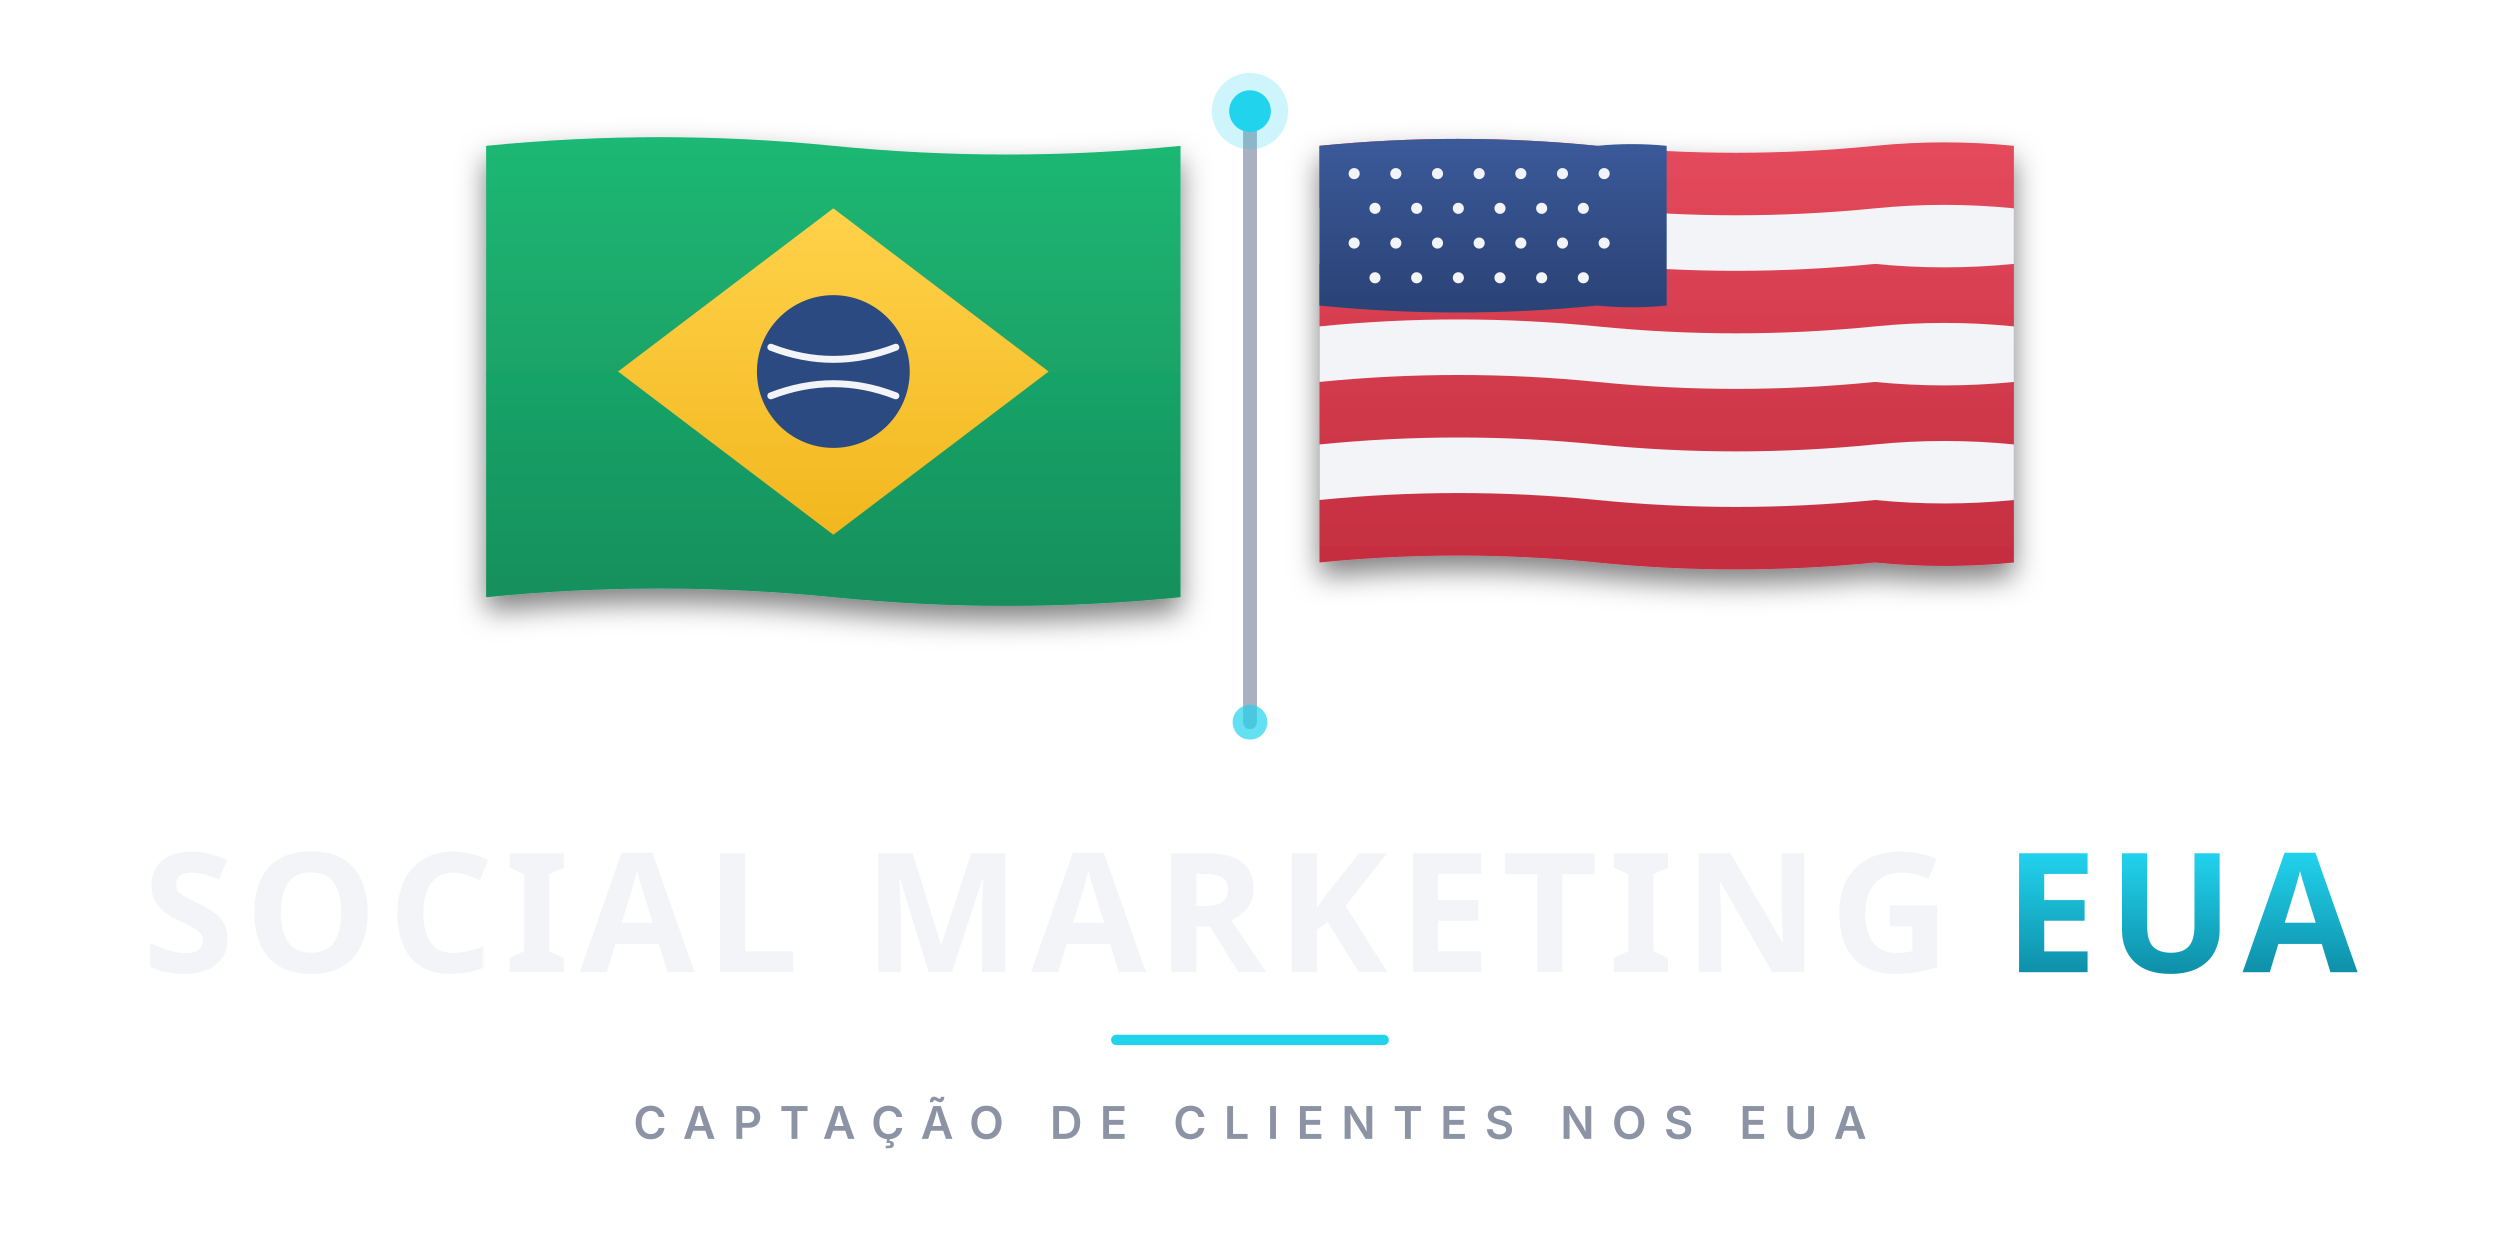
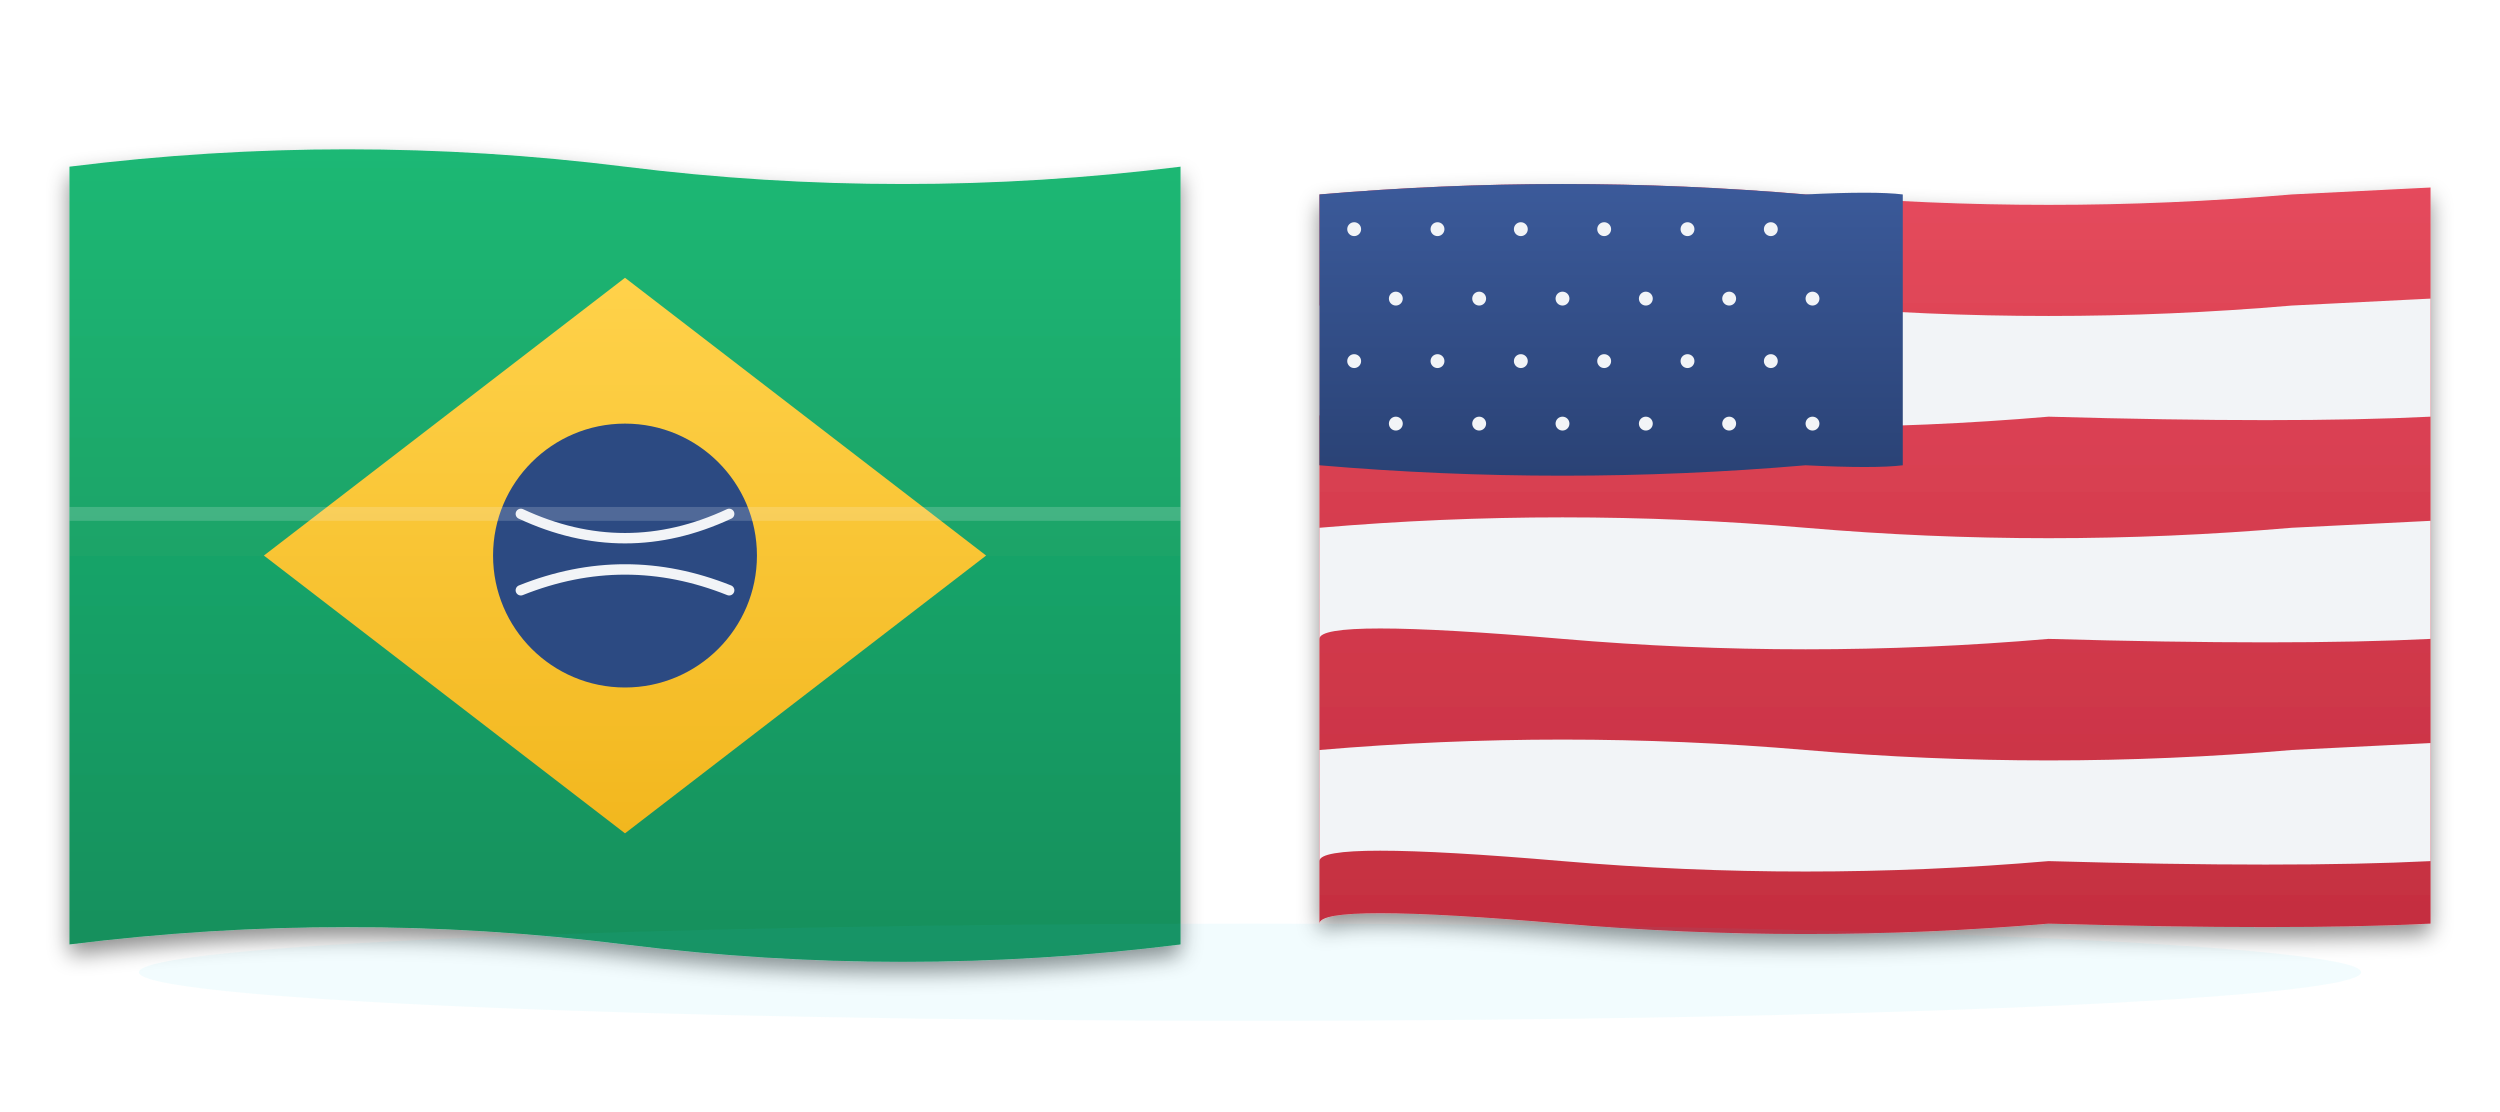
- <svg xmlns="http://www.w3.org/2000/svg" viewBox="0 0 720 360" preserveAspectRatio="xMidYMid meet" role="img" aria-label="Social Marketing EUA">
+ <svg xmlns="http://www.w3.org/2000/svg" viewBox="0 0 720 320" preserveAspectRatio="xMidYMid meet" role="img" aria-label="Social Marketing EUA — bandeiras do Brasil e dos Estados Unidos">
  <defs>
    <linearGradient id="brGrad" x1="0" x2="0" y1="0" y2="1">
      <stop offset="0" stop-color="#1FB874" />
      <stop offset="1" stop-color="#148F5C" />
    </linearGradient>
    <linearGradient id="brYel" x1="0" x2="0" y1="0" y2="1">
      <stop offset="0" stop-color="#FFD24A" />
      <stop offset="1" stop-color="#F2B71E" />
    </linearGradient>
    <linearGradient id="usRed" x1="0" x2="0" y1="0" y2="1">
      <stop offset="0" stop-color="#E54A5C" />
      <stop offset="1" stop-color="#C42E40" />
    </linearGradient>
    <linearGradient id="usNavy" x1="0" x2="0" y1="0" y2="1">
      <stop offset="0" stop-color="#3B5A9A" />
      <stop offset="1" stop-color="#2A4275" />
    </linearGradient>
-     <linearGradient id="cyanText" x1="0" x2="0" y1="0" y2="1">
-       <stop offset="0" stop-color="#22D3EE" />
-       <stop offset="1" stop-color="#0E8FA8" />
-     </linearGradient>
-     <filter id="shadow" x="-20%" y="-20%" width="140%" height="140%">
-       <feGaussianBlur in="SourceAlpha" stdDeviation="4" />
-       <feOffset dx="0" dy="4" result="off" />
+     <filter id="shadow" x="-10%" y="-10%" width="120%" height="120%">
+       <feGaussianBlur in="SourceAlpha" stdDeviation="3" />
+       <feOffset dx="0" dy="3" result="off" />
      <feComponentTransfer>
-         <feFuncA type="linear" slope=".5" />
+         <feFuncA type="linear" slope=".45" />
      </feComponentTransfer>
      <feMerge>
        <feMergeNode />
        <feMergeNode in="SourceGraphic" />
      </feMerge>
    </filter>
  </defs>
-   <g transform="translate(360,30)">
-     <rect x="-2" y="0" width="4" height="180" rx="2" fill="#A9B0BF" />
-     <circle cx="0" cy="2" r="6" fill="#22D3EE" />
-     <circle cx="0" cy="2" r="11" fill="#22D3EE" opacity=".22" />
-     <g transform="translate(-220,12)">
-       <path d="M 0 0 Q 50 -5 100 0 Q 150 5 200 0 L 200 130 Q 150 135 100 130 Q 50 125 0 130 Z" fill="url(#brGrad)" filter="url(#shadow)" />
-       <polygon points="100,18 162,65 100,112 38,65" fill="url(#brYel)" />
-       <circle cx="100" cy="65" r="22" fill="#2C4A82" />
-       <path d="M 82 58 Q 100 65 118 58" stroke="#F2F4F7" stroke-width="2" fill="none" stroke-linecap="round" />
-       <path d="M 82 72 Q 100 65 118 72" stroke="#F2F4F7" stroke-width="2" fill="none" stroke-linecap="round" />
+   <g transform="translate(360,160)">
+     <g transform="translate(-340,-112)">
+       <path d="M 0 0 Q 80 -10 160 0 Q 240 10 320 0 L 320 224 Q 240 234 160 224 Q 80 214 0 224 Z" fill="url(#brGrad)" filter="url(#shadow)" />
+       <polygon points="160,32 264,112 160,192 56,112" fill="url(#brYel)" />
+       <circle cx="160" cy="112" r="38" fill="#2C4A82" />
+       <path d="M 130 100 Q 160 114 190 100" stroke="#F2F4F7" stroke-width="3" fill="none" stroke-linecap="round" />
+       <path d="M 130 122 Q 160 110 190 122" stroke="#F2F4F7" stroke-width="3" fill="none" stroke-linecap="round" />
+       <rect x="0" y="98" width="320" height="4" fill="#F2F4F7" opacity=".18" />
    </g>
-     <g transform="translate(20,12)">
-       <path d="M 0 0 Q 40 -4 80 0 Q 120 4 160 0 Q 180 -2 200 0 L 200 120 Q 180 122 160 120 Q 120 124 80 120 Q 40 116 0 120 Z" fill="url(#usRed)" filter="url(#shadow)" />
-       <path d="M 0 18 Q 40 14 80 18 Q 120 22 160 18 Q 180 16 200 18 L 200 34 Q 180 36 160 34 Q 120 38 80 34 Q 40 30 0 34 Z" fill="#F2F4F7" />
-       <path d="M 0 52 Q 40 48 80 52 Q 120 56 160 52 Q 180 50 200 52 L 200 68 Q 180 70 160 68 Q 120 72 80 68 Q 40 64 0 68 Z" fill="#F2F4F7" />
-       <path d="M 0 86 Q 40 82 80 86 Q 120 90 160 86 Q 180 84 200 86 L 200 102 Q 180 104 160 102 Q 120 106 80 102 Q 40 98 0 102 Z" fill="#F2F4F7" />
-       <path d="M 0 0 Q 40 -4 80 0 Q 90 -1 100 0 L 100 46 Q 90 47 80 46 Q 40 50 0 46 Z" fill="url(#usNavy)" />
+     <g transform="translate(20,-104)">
+       <path d="M 0 0 Q 70 -6 140 0 Q 210 6 280 0 L 320 -2 L 320 210 Q 280 212 210 210 Q 140 216 70 210 Q 0 204 0 210 L 0 0 Z" fill="url(#usRed)" filter="url(#shadow)" />
+       <path d="M 0 32 Q 70 26 140 32 Q 210 38 280 32 L 320 30 L 320 64 Q 280 66 210 64 Q 140 70 70 64 Q 0 58 0 64 Z" fill="#F2F4F7" />
+       <path d="M 0 96 Q 70 90 140 96 Q 210 102 280 96 L 320 94 L 320 128 Q 280 130 210 128 Q 140 134 70 128 Q 0 122 0 128 Z" fill="#F2F4F7" />
+       <path d="M 0 160 Q 70 154 140 160 Q 210 166 280 160 L 320 158 L 320 192 Q 280 194 210 192 Q 140 198 70 192 Q 0 186 0 192 Z" fill="#F2F4F7" />
+       <path d="M 0 0 Q 70 -6 140 0 Q 160 -1 168 0 L 168 78 Q 160 79 140 78 Q 70 84 0 78 Z" fill="url(#usNavy)" />
      <g fill="#F2F4F7">
-         <circle cx="10" cy="8" r="1.6" />
-         <circle cx="22" cy="8" r="1.6" />
-         <circle cx="34" cy="8" r="1.6" />
-         <circle cx="46" cy="8" r="1.6" />
-         <circle cx="58" cy="8" r="1.6" />
-         <circle cx="70" cy="8" r="1.6" />
-         <circle cx="82" cy="8" r="1.6" />
-         <circle cx="16" cy="18" r="1.6" />
-         <circle cx="28" cy="18" r="1.6" />
-         <circle cx="40" cy="18" r="1.6" />
-         <circle cx="52" cy="18" r="1.6" />
-         <circle cx="64" cy="18" r="1.6" />
-         <circle cx="76" cy="18" r="1.6" />
-         <circle cx="10" cy="28" r="1.6" />
-         <circle cx="22" cy="28" r="1.6" />
-         <circle cx="34" cy="28" r="1.6" />
-         <circle cx="46" cy="28" r="1.6" />
-         <circle cx="58" cy="28" r="1.6" />
-         <circle cx="70" cy="28" r="1.6" />
-         <circle cx="82" cy="28" r="1.6" />
-         <circle cx="16" cy="38" r="1.6" />
-         <circle cx="28" cy="38" r="1.6" />
-         <circle cx="40" cy="38" r="1.6" />
-         <circle cx="52" cy="38" r="1.6" />
-         <circle cx="64" cy="38" r="1.6" />
-         <circle cx="76" cy="38" r="1.6" />
+         <circle cx="10" cy="10" r="2" />
+         <circle cx="34" cy="10" r="2" />
+         <circle cx="58" cy="10" r="2" />
+         <circle cx="82" cy="10" r="2" />
+         <circle cx="106" cy="10" r="2" />
+         <circle cx="130" cy="10" r="2" />
+         <circle cx="22" cy="30" r="2" />
+         <circle cx="46" cy="30" r="2" />
+         <circle cx="70" cy="30" r="2" />
+         <circle cx="94" cy="30" r="2" />
+         <circle cx="118" cy="30" r="2" />
+         <circle cx="142" cy="30" r="2" />
+         <circle cx="10" cy="48" r="2" />
+         <circle cx="34" cy="48" r="2" />
+         <circle cx="58" cy="48" r="2" />
+         <circle cx="82" cy="48" r="2" />
+         <circle cx="106" cy="48" r="2" />
+         <circle cx="130" cy="48" r="2" />
+         <circle cx="22" cy="66" r="2" />
+         <circle cx="46" cy="66" r="2" />
+         <circle cx="70" cy="66" r="2" />
+         <circle cx="94" cy="66" r="2" />
+         <circle cx="118" cy="66" r="2" />
+         <circle cx="142" cy="66" r="2" />
      </g>
    </g>
-     <circle cx="0" cy="178" r="5" fill="#22D3EE" opacity=".7" />
-   </g>
-   <g font-family="'Archivo', system-ui, sans-serif" text-anchor="middle">
-     <text x="360" y="280" font-size="48" font-weight="800" fill="#F2F4F7" letter-spacing="3">SOCIAL MARKETING <tspan fill="url(#cyanText)" font-weight="900">EUA</tspan>
-     </text>
-     <rect x="320" y="298" width="80" height="3" rx="1.5" fill="#22D3EE" />
-     <text x="360" y="328" font-size="13" font-weight="600" fill="#8B93A5" letter-spacing="5" font-family="'Inter', system-ui, sans-serif">CAPTAÇÃO DE CLIENTES NOS EUA</text>
+     <ellipse cx="0" cy="120" rx="320" ry="14" fill="#22D3EE" opacity=".06" />
  </g>
</svg>
